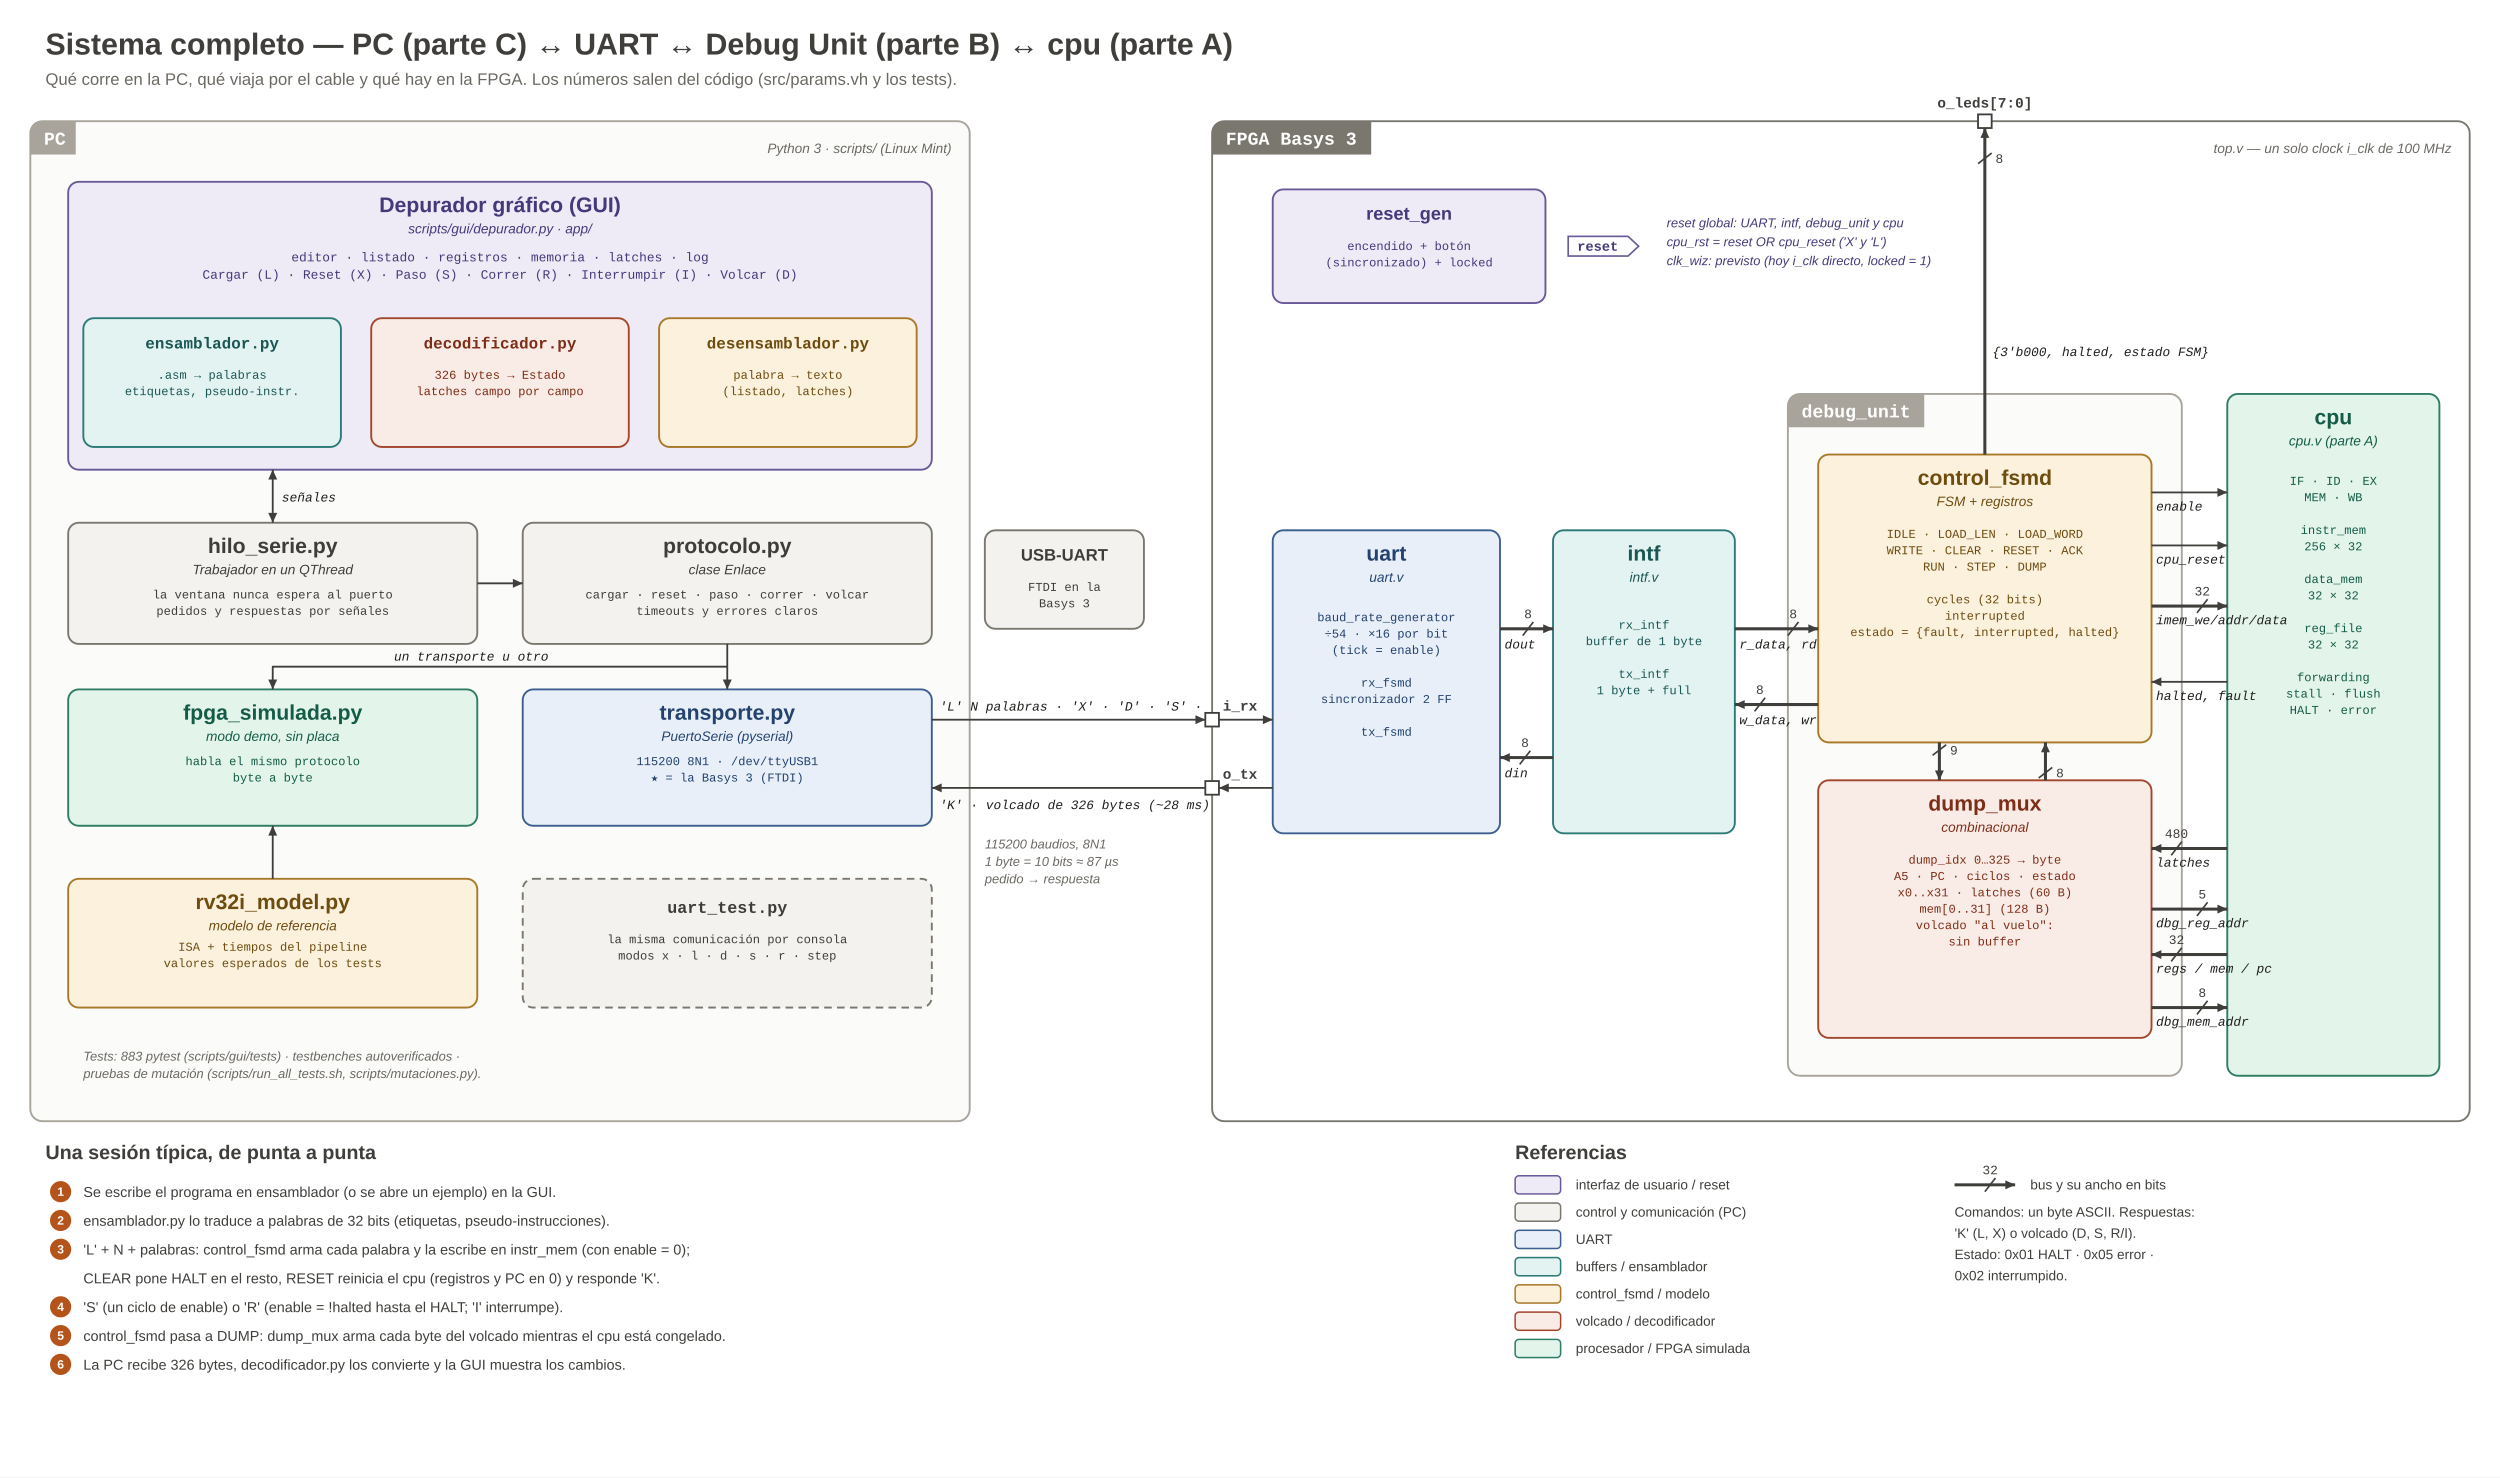
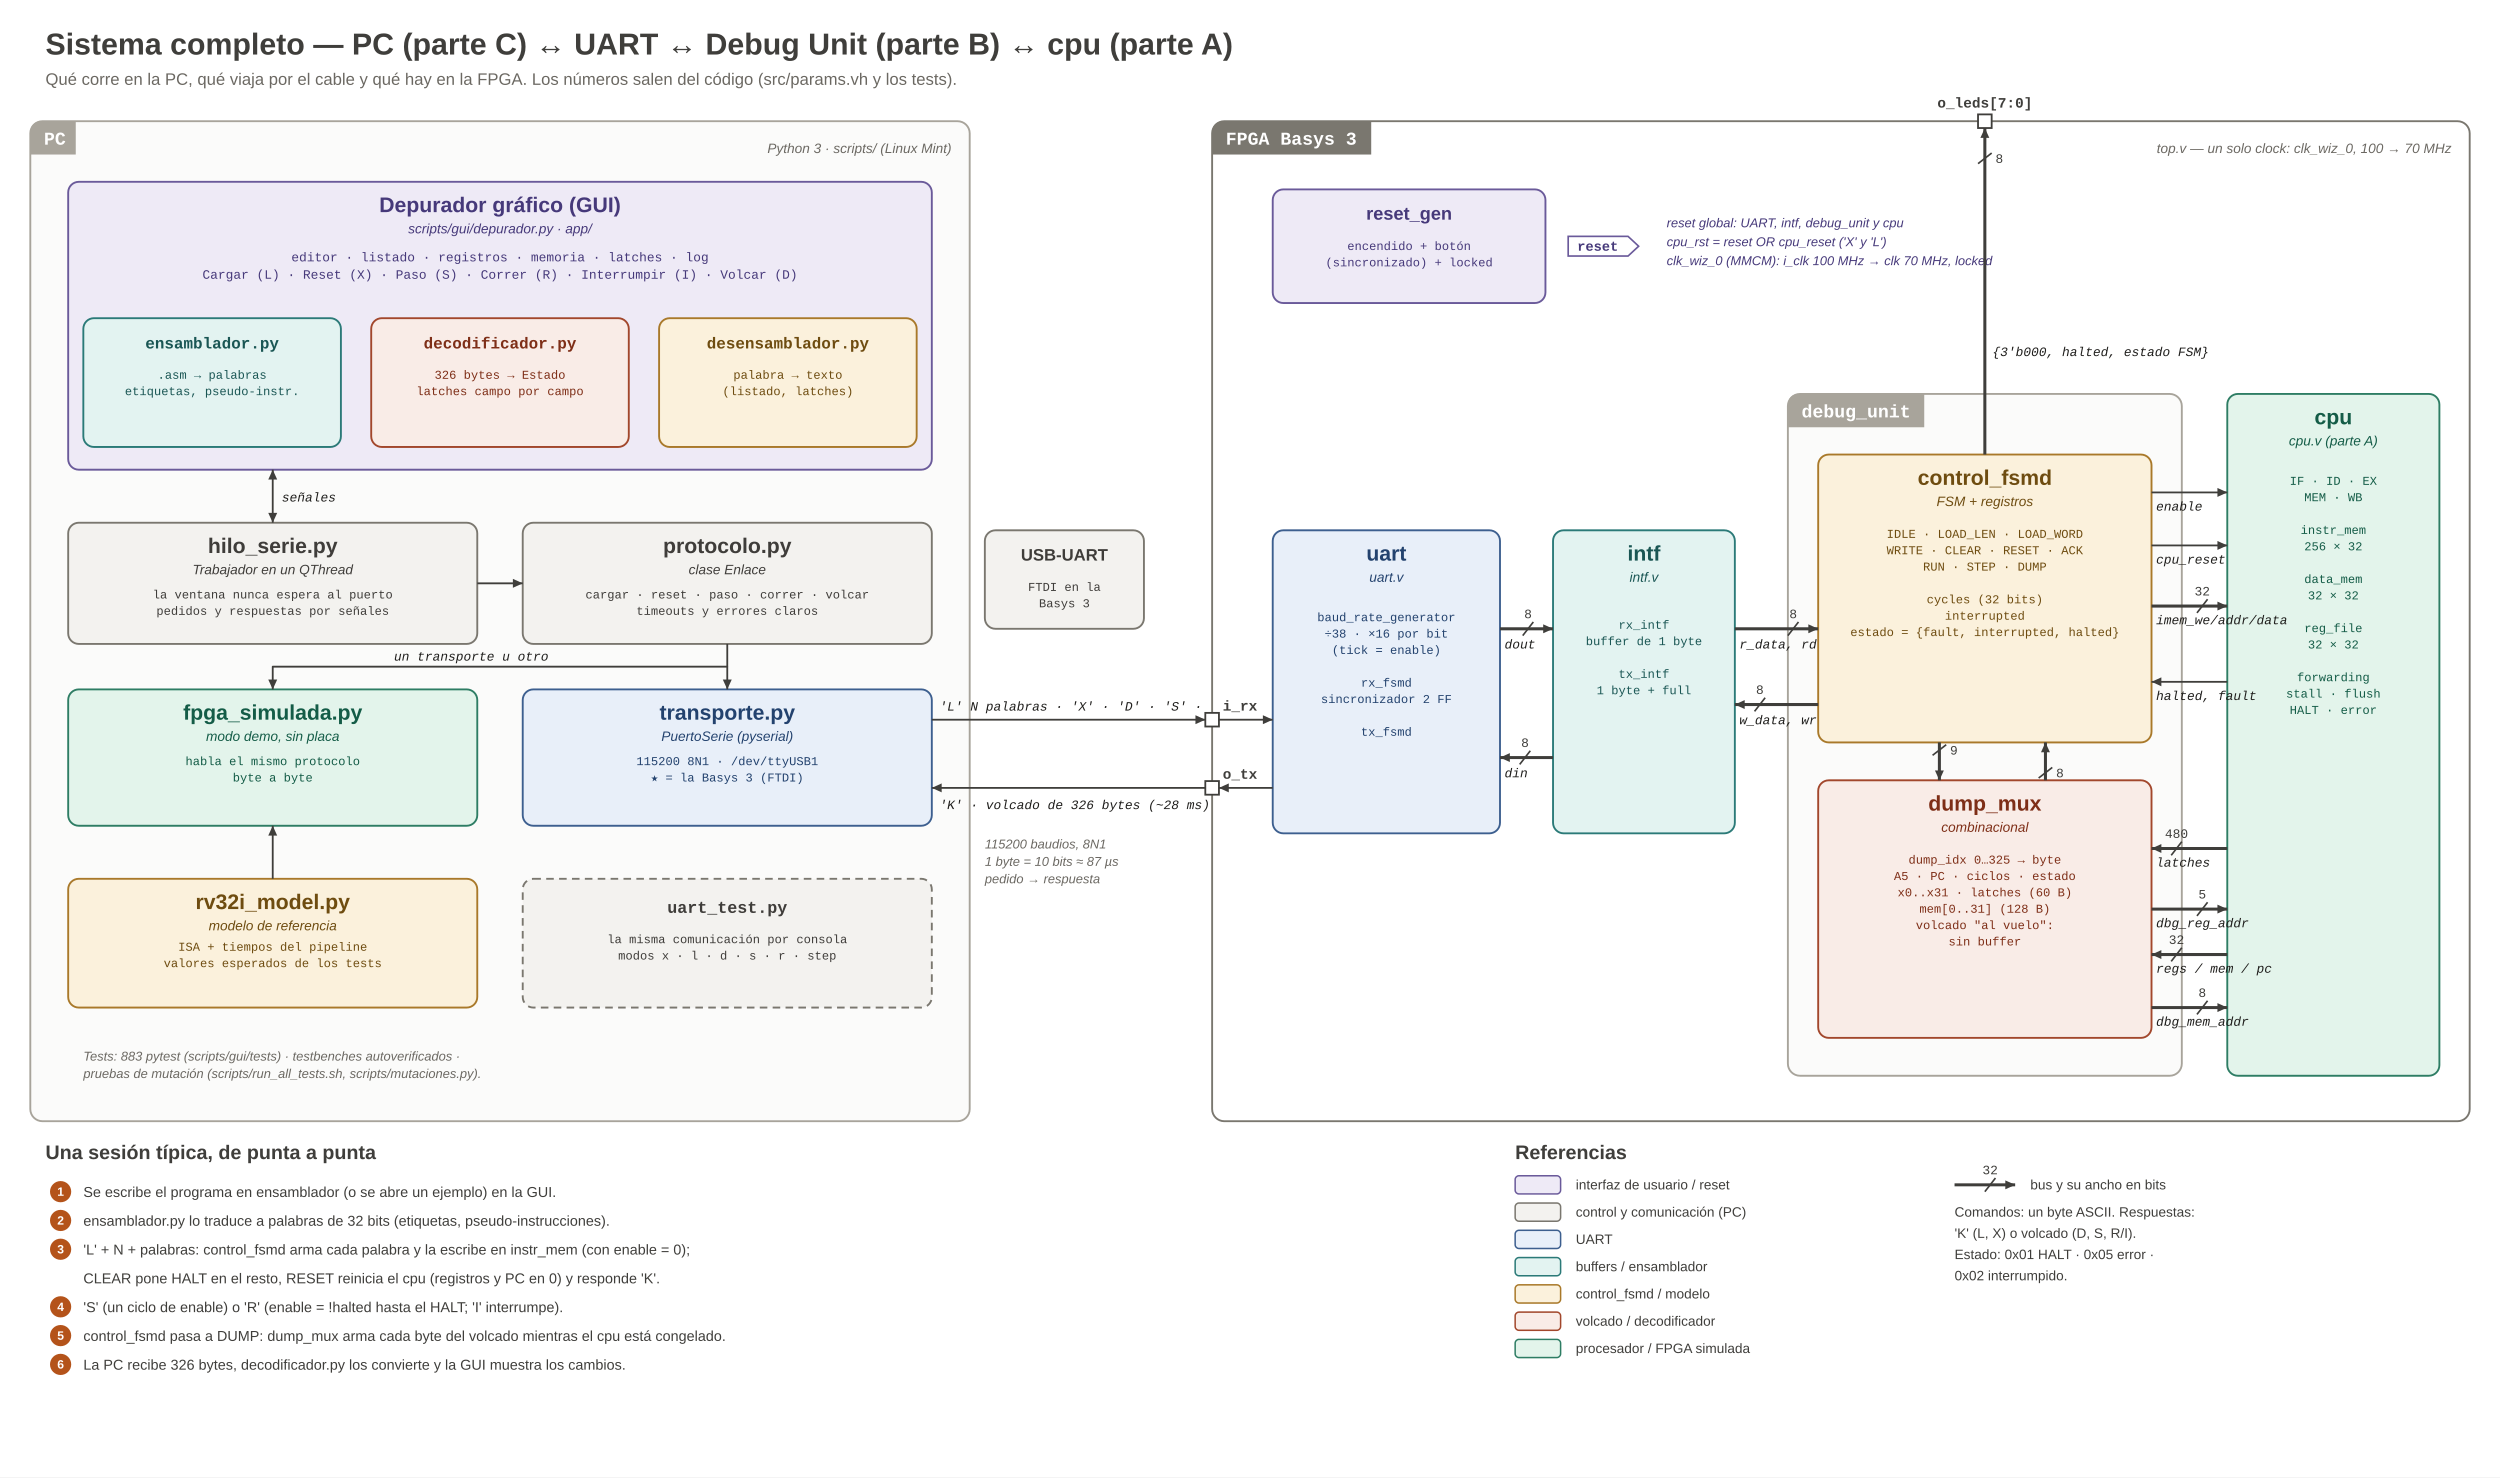
<svg xmlns="http://www.w3.org/2000/svg" width="3300" height="1950" viewBox="0 0 3300 1950" role="img">
  <rect width="3300" height="1950" fill="#FFFFFF" />
  <text x="60" y="72" font-family="Liberation Sans, Arial, Helvetica, sans-serif" font-size="40" text-anchor="start" fill="#3F3E3B" font-weight="bold">Sistema completo — PC (parte C) ↔ UART ↔ Debug Unit (parte B) ↔ cpu (parte A)</text>
  <text x="60" y="112" font-family="Liberation Sans, Arial, Helvetica, sans-serif" font-size="22" text-anchor="start" fill="#6B6862" font-weight="normal">Qué corre en la PC, qué viaja por el cable y qué hay en la FPGA. Los números salen del código (src/params.vh y los tests).</text>
  <rect x="40" y="160" width="1240" height="1320" rx="16" fill="#FBFBFA" stroke="#A8A49B" stroke-width="2.5" />
  <path d="M 40 176 Q 40 160 56 160 L 100 160 L 100 204 L 40 204 Z" fill="#A8A49B" />
  <text x="58" y="191" font-family="Liberation Mono, DejaVu Sans Mono, monospace" font-size="24" text-anchor="start" fill="#FFFFFF" font-weight="bold">PC</text>
  <text x="1256" y="202" font-family="Liberation Sans, Arial, Helvetica, sans-serif" font-size="18" text-anchor="end" fill="#6B6862" font-weight="normal" font-style="italic">Python 3 · scripts/ (Linux Mint)</text>
  <rect x="90" y="240" width="1140" height="380" rx="14" fill="#EEEAF6" stroke="#6A5A9A" stroke-width="2.5" />
  <text x="660.0" y="280" font-family="Liberation Sans, Arial, Helvetica, sans-serif" font-size="28" text-anchor="middle" fill="#46397A" font-weight="bold">Depurador gráfico (GUI)</text>
  <text x="660.0" y="308" font-family="Liberation Sans, Arial, Helvetica, sans-serif" font-size="18" text-anchor="middle" fill="#46397A" font-weight="normal" font-style="italic">scripts/gui/depurador.py · app/</text>
  <text x="660" y="345.0" font-family="Liberation Mono, DejaVu Sans Mono, monospace" font-size="17" text-anchor="middle" fill="#46397A" font-weight="normal">editor · listado · registros · memoria · latches · log</text>
  <text x="660" y="367.95" font-family="Liberation Mono, DejaVu Sans Mono, monospace" font-size="17" text-anchor="middle" fill="#46397A" font-weight="normal">Cargar (L) · Reset (X) · Paso (S) · Correr (R) · Interrumpir (I) · Volcar (D)</text>
  <rect x="110" y="420" width="340" height="170" rx="14" fill="#E3F3F1" stroke="#2B7A78" stroke-width="2.5" />
  <text x="280" y="460" font-family="Liberation Mono, DejaVu Sans Mono, monospace" font-size="21" text-anchor="middle" fill="#1A5654" font-weight="bold">ensamblador.py</text>
  <text x="280" y="500.0" font-family="Liberation Mono, DejaVu Sans Mono, monospace" font-size="16" text-anchor="middle" fill="#1A5654" font-weight="normal">.asm → palabras</text>
  <text x="280" y="521.6" font-family="Liberation Mono, DejaVu Sans Mono, monospace" font-size="16" text-anchor="middle" fill="#1A5654" font-weight="normal">etiquetas, pseudo-instr.</text>
  <rect x="490" y="420" width="340" height="170" rx="14" fill="#F9ECE7" stroke="#A2472C" stroke-width="2.5" />
  <text x="660" y="460" font-family="Liberation Mono, DejaVu Sans Mono, monospace" font-size="21" text-anchor="middle" fill="#7E2E17" font-weight="bold">decodificador.py</text>
  <text x="660" y="500.0" font-family="Liberation Mono, DejaVu Sans Mono, monospace" font-size="16" text-anchor="middle" fill="#7E2E17" font-weight="normal">326 bytes → Estado</text>
  <text x="660" y="521.6" font-family="Liberation Mono, DejaVu Sans Mono, monospace" font-size="16" text-anchor="middle" fill="#7E2E17" font-weight="normal">latches campo por campo</text>
  <rect x="870" y="420" width="340" height="170" rx="14" fill="#FBF1DC" stroke="#A9792A" stroke-width="2.5" />
  <text x="1040" y="460" font-family="Liberation Mono, DejaVu Sans Mono, monospace" font-size="21" text-anchor="middle" fill="#6E4C10" font-weight="bold">desensamblador.py</text>
  <text x="1040" y="500.0" font-family="Liberation Mono, DejaVu Sans Mono, monospace" font-size="16" text-anchor="middle" fill="#6E4C10" font-weight="normal">palabra → texto</text>
  <text x="1040" y="521.6" font-family="Liberation Mono, DejaVu Sans Mono, monospace" font-size="16" text-anchor="middle" fill="#6E4C10" font-weight="normal">(listado, latches)</text>
  <rect x="90" y="690" width="540" height="160" rx="14" fill="#F3F2EF" stroke="#7A776F" stroke-width="2.5" />
  <text x="360.0" y="730" font-family="Liberation Sans, Arial, Helvetica, sans-serif" font-size="28" text-anchor="middle" fill="#3F3D3A" font-weight="bold">hilo_serie.py</text>
  <text x="360.0" y="758" font-family="Liberation Sans, Arial, Helvetica, sans-serif" font-size="18" text-anchor="middle" fill="#3F3D3A" font-weight="normal" font-style="italic">Trabajador en un QThread</text>
  <text x="360" y="790.0" font-family="Liberation Mono, DejaVu Sans Mono, monospace" font-size="16" text-anchor="middle" fill="#3F3D3A" font-weight="normal">la ventana nunca espera al puerto</text>
  <text x="360" y="811.6" font-family="Liberation Mono, DejaVu Sans Mono, monospace" font-size="16" text-anchor="middle" fill="#3F3D3A" font-weight="normal">pedidos y respuestas por señales</text>
  <rect x="690" y="690" width="540" height="160" rx="14" fill="#F3F2EF" stroke="#7A776F" stroke-width="2.5" />
  <text x="960.0" y="730" font-family="Liberation Sans, Arial, Helvetica, sans-serif" font-size="28" text-anchor="middle" fill="#3F3D3A" font-weight="bold">protocolo.py</text>
  <text x="960.0" y="758" font-family="Liberation Sans, Arial, Helvetica, sans-serif" font-size="18" text-anchor="middle" fill="#3F3D3A" font-weight="normal" font-style="italic">clase Enlace</text>
  <text x="960" y="790.0" font-family="Liberation Mono, DejaVu Sans Mono, monospace" font-size="16" text-anchor="middle" fill="#3F3D3A" font-weight="normal">cargar · reset · paso · correr · volcar</text>
  <text x="960" y="811.6" font-family="Liberation Mono, DejaVu Sans Mono, monospace" font-size="16" text-anchor="middle" fill="#3F3D3A" font-weight="normal">timeouts y errores claros</text>
  <rect x="90" y="910" width="540" height="180" rx="14" fill="#E3F4EB" stroke="#2E7D64" stroke-width="2.5" />
  <text x="360.0" y="950" font-family="Liberation Sans, Arial, Helvetica, sans-serif" font-size="28" text-anchor="middle" fill="#145C47" font-weight="bold">fpga_simulada.py</text>
  <text x="360.0" y="978" font-family="Liberation Sans, Arial, Helvetica, sans-serif" font-size="18" text-anchor="middle" fill="#145C47" font-weight="normal" font-style="italic">modo demo, sin placa</text>
  <text x="360" y="1010.0" font-family="Liberation Mono, DejaVu Sans Mono, monospace" font-size="16" text-anchor="middle" fill="#145C47" font-weight="normal">habla el mismo protocolo</text>
  <text x="360" y="1031.6" font-family="Liberation Mono, DejaVu Sans Mono, monospace" font-size="16" text-anchor="middle" fill="#145C47" font-weight="normal">byte a byte</text>
  <rect x="690" y="910" width="540" height="180" rx="14" fill="#E8EFF9" stroke="#3D5F8F" stroke-width="2.5" />
  <text x="960.0" y="950" font-family="Liberation Sans, Arial, Helvetica, sans-serif" font-size="28" text-anchor="middle" fill="#23426E" font-weight="bold">transporte.py</text>
  <text x="960.0" y="978" font-family="Liberation Sans, Arial, Helvetica, sans-serif" font-size="18" text-anchor="middle" fill="#23426E" font-weight="normal" font-style="italic">PuertoSerie (pyserial)</text>
  <text x="960" y="1010.0" font-family="Liberation Mono, DejaVu Sans Mono, monospace" font-size="16" text-anchor="middle" fill="#23426E" font-weight="normal">115200 8N1 · /dev/ttyUSB1</text>
  <text x="960" y="1031.6" font-family="Liberation Mono, DejaVu Sans Mono, monospace" font-size="16" text-anchor="middle" fill="#23426E" font-weight="normal">★ = la Basys 3 (FTDI)</text>
  <rect x="90" y="1160" width="540" height="170" rx="14" fill="#FBF1DC" stroke="#A9792A" stroke-width="2.5" />
  <text x="360.0" y="1200" font-family="Liberation Sans, Arial, Helvetica, sans-serif" font-size="28" text-anchor="middle" fill="#6E4C10" font-weight="bold">rv32i_model.py</text>
  <text x="360.0" y="1228" font-family="Liberation Sans, Arial, Helvetica, sans-serif" font-size="18" text-anchor="middle" fill="#6E4C10" font-weight="normal" font-style="italic">modelo de referencia</text>
  <text x="360" y="1255.0" font-family="Liberation Mono, DejaVu Sans Mono, monospace" font-size="16" text-anchor="middle" fill="#6E4C10" font-weight="normal">ISA + tiempos del pipeline</text>
  <text x="360" y="1276.6" font-family="Liberation Mono, DejaVu Sans Mono, monospace" font-size="16" text-anchor="middle" fill="#6E4C10" font-weight="normal">valores esperados de los tests</text>
  <rect x="690" y="1160" width="540" height="170" rx="14" fill="#F3F2EF" stroke="#7A776F" stroke-width="2.5" stroke-dasharray="10 7" />
  <text x="960" y="1205" font-family="Liberation Mono, DejaVu Sans Mono, monospace" font-size="22" text-anchor="middle" fill="#3F3D3A" font-weight="bold">uart_test.py</text>
  <text x="960" y="1245.0" font-family="Liberation Mono, DejaVu Sans Mono, monospace" font-size="16" text-anchor="middle" fill="#3F3D3A" font-weight="normal">la misma comunicación por consola</text>
  <text x="960" y="1266.6" font-family="Liberation Mono, DejaVu Sans Mono, monospace" font-size="16" text-anchor="middle" fill="#3F3D3A" font-weight="normal">modos x · l · d · s · r · step</text>
  <text x="110" y="1400.0" font-family="Liberation Sans, Arial, Helvetica, sans-serif" font-size="17" text-anchor="start" fill="#6B6862" font-weight="normal" font-style="italic">Tests: 883 pytest (scripts/gui/tests) · testbenches autoverificados ·</text>
  <text x="110" y="1422.95" font-family="Liberation Sans, Arial, Helvetica, sans-serif" font-size="17" text-anchor="start" fill="#6B6862" font-weight="normal" font-style="italic">pruebas de mutación (scripts/run_all_tests.sh, scripts/mutaciones.py).</text>
  <polyline points="360,620 360,690" fill="none" stroke="#3F3E3B" stroke-width="2.4" stroke-linejoin="round" />
  <polygon points="360,690 354.1,677 365.9,677" fill="#3F3E3B" />
  <polygon points="360,620 354.1,633 365.9,633" fill="#3F3E3B" />
  <text x="372" y="662" font-family="Liberation Mono, DejaVu Sans Mono, monospace" font-size="17" text-anchor="start" fill="#1F1E1C" font-weight="normal" font-style="italic">señales</text>
  <polyline points="630,770 690,770" fill="none" stroke="#3F3E3B" stroke-width="2.4" stroke-linejoin="round" />
  <polygon points="690,770 677,764.1 677,775.9" fill="#3F3E3B" />
  <polyline points="960,850 960,880 360,880 360,910" fill="none" stroke="#3F3E3B" stroke-width="2.4" stroke-linejoin="round" />
  <polygon points="360,910 354.1,897 365.9,897" fill="#3F3E3B" />
  <text x="520" y="872" font-family="Liberation Mono, DejaVu Sans Mono, monospace" font-size="17" text-anchor="start" fill="#1F1E1C" font-weight="normal" font-style="italic">un transporte u otro</text>
  <polyline points="960,880 960,910" fill="none" stroke="#3F3E3B" stroke-width="2.4" stroke-linejoin="round" />
  <polygon points="960,910 954.1,897 965.9,897" fill="#3F3E3B" />
  <polyline points="360,1160 360,1090" fill="none" stroke="#3F3E3B" stroke-width="2.4" stroke-linejoin="round" />
  <polygon points="360,1090 354.1,1103 365.9,1103" fill="#3F3E3B" />
  <polyline points="1230,950 1591,950" fill="none" stroke="#3F3E3B" stroke-width="2.4" stroke-linejoin="round" />
  <polygon points="1591,950 1578,944.1 1578,955.9" fill="#3F3E3B" />
  <text x="1240" y="938" font-family="Liberation Mono, DejaVu Sans Mono, monospace" font-size="17" text-anchor="start" fill="#1F1E1C" font-weight="normal" font-style="italic">'L' N palabras · 'X' · 'D' · 'S' · 'R' · 'I'</text>
  <polyline points="1591,1040 1230,1040" fill="none" stroke="#3F3E3B" stroke-width="2.4" stroke-linejoin="round" />
  <polygon points="1230,1040 1243,1034.1 1243,1045.9" fill="#3F3E3B" />
  <text x="1240" y="1068" font-family="Liberation Mono, DejaVu Sans Mono, monospace" font-size="17" text-anchor="start" fill="#1F1E1C" font-weight="normal" font-style="italic">'K' · volcado de 326 bytes (~28 ms)</text>
  <rect x="1300" y="700" width="210" height="130" rx="14" fill="#F3F2EF" stroke="#7A776F" stroke-width="2.5" />
  <text x="1405.0" y="740" font-family="Liberation Sans, Arial, Helvetica, sans-serif" font-size="22" text-anchor="middle" fill="#3F3D3A" font-weight="bold">USB-UART</text>
  <text x="1405" y="780.0" font-family="Liberation Mono, DejaVu Sans Mono, monospace" font-size="16" text-anchor="middle" fill="#3F3D3A" font-weight="normal">FTDI en la</text>
  <text x="1405" y="801.6" font-family="Liberation Mono, DejaVu Sans Mono, monospace" font-size="16" text-anchor="middle" fill="#3F3D3A" font-weight="normal">Basys 3</text>
  <text x="1300" y="1120.0" font-family="Liberation Sans, Arial, Helvetica, sans-serif" font-size="17" text-anchor="start" fill="#6B6862" font-weight="normal" font-style="italic">115200 baudios, 8N1</text>
  <text x="1300" y="1142.95" font-family="Liberation Sans, Arial, Helvetica, sans-serif" font-size="17" text-anchor="start" fill="#6B6862" font-weight="normal" font-style="italic">1 byte = 10 bits ≈ 87 µs</text>
  <text x="1300" y="1165.9" font-family="Liberation Sans, Arial, Helvetica, sans-serif" font-size="17" text-anchor="start" fill="#6B6862" font-weight="normal" font-style="italic">pedido → respuesta</text>
  <rect x="1600" y="160" width="1660" height="1320" rx="16" fill="#FFFFFF" stroke="#7A776F" stroke-width="2.5" />
  <path d="M 1600 176 Q 1600 160 1616 160 L 1810 160 L 1810 204 L 1600 204 Z" fill="#7A776F" />
  <text x="1618" y="191" font-family="Liberation Mono, DejaVu Sans Mono, monospace" font-size="24" text-anchor="start" fill="#FFFFFF" font-weight="bold">FPGA Basys 3</text>
-   <text x="3236" y="202" font-family="Liberation Sans, Arial, Helvetica, sans-serif" font-size="18" text-anchor="end" fill="#6B6862" font-weight="normal" font-style="italic">top.v — un solo clock i_clk de 100 MHz</text>
+   <text x="3236" y="202" font-family="Liberation Sans, Arial, Helvetica, sans-serif" font-size="18" text-anchor="end" fill="#6B6862" font-weight="normal" font-style="italic">top.v — un solo clock: clk_wiz_0, 100 → 70 MHz</text>
  <rect x="1591" y="941" width="18" height="18" fill="#FFFFFF" stroke="#3F3E3B" stroke-width="2.4" />
  <text x="1614" y="938" font-family="Liberation Mono, DejaVu Sans Mono, monospace" font-size="19" text-anchor="start" fill="#3F3E3B" font-weight="bold">i_rx</text>
  <rect x="1591" y="1031" width="18" height="18" fill="#FFFFFF" stroke="#3F3E3B" stroke-width="2.4" />
  <text x="1614" y="1028" font-family="Liberation Mono, DejaVu Sans Mono, monospace" font-size="19" text-anchor="start" fill="#3F3E3B" font-weight="bold">o_tx</text>
  <rect x="1680" y="250" width="360" height="150" rx="14" fill="#EEEAF6" stroke="#6A5A9A" stroke-width="2.5" />
  <text x="1860.0" y="290" font-family="Liberation Sans, Arial, Helvetica, sans-serif" font-size="24" text-anchor="middle" fill="#46397A" font-weight="bold">reset_gen</text>
  <text x="1860" y="330.0" font-family="Liberation Mono, DejaVu Sans Mono, monospace" font-size="16" text-anchor="middle" fill="#46397A" font-weight="normal">encendido + botón</text>
  <text x="1860" y="351.6" font-family="Liberation Mono, DejaVu Sans Mono, monospace" font-size="16" text-anchor="middle" fill="#46397A" font-weight="normal">(sincronizado) + locked</text>
  <polygon points="2070,312 2149,312 2163,325 2149,338 2070,338" fill="#FFFFFF" stroke="#6A5A9A" stroke-width="2.2" />
  <text x="2082" y="331" font-family="Liberation Mono, DejaVu Sans Mono, monospace" font-size="18" text-anchor="start" fill="#46397A" font-weight="bold">reset</text>
  <text x="2200" y="300" font-family="Liberation Sans, Arial, Helvetica, sans-serif" font-size="17" text-anchor="start" fill="#46397A" font-weight="normal" font-style="italic">reset global: UART, intf, debug_unit y cpu</text>
  <text x="2200" y="325" font-family="Liberation Sans, Arial, Helvetica, sans-serif" font-size="17" text-anchor="start" fill="#46397A" font-weight="normal" font-style="italic">cpu_rst = reset OR cpu_reset ('X' y 'L')</text>
-   <text x="2200" y="350" font-family="Liberation Sans, Arial, Helvetica, sans-serif" font-size="17" text-anchor="start" fill="#46397A" font-weight="normal" font-style="italic">clk_wiz: previsto (hoy i_clk directo, locked = 1)</text>
+   <text x="2200" y="350" font-family="Liberation Sans, Arial, Helvetica, sans-serif" font-size="17" text-anchor="start" fill="#46397A" font-weight="normal" font-style="italic">clk_wiz_0 (MMCM): i_clk 100 MHz → clk 70 MHz, locked</text>
  <rect x="1680" y="700" width="300" height="400" rx="14" fill="#E8EFF9" stroke="#3D5F8F" stroke-width="2.5" />
  <text x="1830.0" y="740" font-family="Liberation Sans, Arial, Helvetica, sans-serif" font-size="28" text-anchor="middle" fill="#23426E" font-weight="bold">uart</text>
  <text x="1830.0" y="768" font-family="Liberation Sans, Arial, Helvetica, sans-serif" font-size="18" text-anchor="middle" fill="#23426E" font-weight="normal" font-style="italic">uart.v</text>
  <text x="1830" y="820.0" font-family="Liberation Mono, DejaVu Sans Mono, monospace" font-size="16" text-anchor="middle" fill="#23426E" font-weight="normal">baud_rate_generator</text>
-   <text x="1830" y="841.6" font-family="Liberation Mono, DejaVu Sans Mono, monospace" font-size="16" text-anchor="middle" fill="#23426E" font-weight="normal">÷54 · ×16 por bit</text>
+   <text x="1830" y="841.6" font-family="Liberation Mono, DejaVu Sans Mono, monospace" font-size="16" text-anchor="middle" fill="#23426E" font-weight="normal">÷38 · ×16 por bit</text>
  <text x="1830" y="863.2" font-family="Liberation Mono, DejaVu Sans Mono, monospace" font-size="16" text-anchor="middle" fill="#23426E" font-weight="normal">(tick = enable)</text>
  <text x="1830" y="884.8" font-family="Liberation Mono, DejaVu Sans Mono, monospace" font-size="16" text-anchor="middle" fill="#23426E" font-weight="normal" />
  <text x="1830" y="906.4" font-family="Liberation Mono, DejaVu Sans Mono, monospace" font-size="16" text-anchor="middle" fill="#23426E" font-weight="normal">rx_fsmd</text>
  <text x="1830" y="928.0" font-family="Liberation Mono, DejaVu Sans Mono, monospace" font-size="16" text-anchor="middle" fill="#23426E" font-weight="normal">sincronizador 2 FF</text>
  <text x="1830" y="949.6" font-family="Liberation Mono, DejaVu Sans Mono, monospace" font-size="16" text-anchor="middle" fill="#23426E" font-weight="normal" />
  <text x="1830" y="971.2" font-family="Liberation Mono, DejaVu Sans Mono, monospace" font-size="16" text-anchor="middle" fill="#23426E" font-weight="normal">tx_fsmd</text>
  <polyline points="1609,950 1680,950" fill="none" stroke="#3F3E3B" stroke-width="2.4" stroke-linejoin="round" />
  <polygon points="1680,950 1667,944.1 1667,955.9" fill="#3F3E3B" />
  <polyline points="1680,1040 1609,1040" fill="none" stroke="#3F3E3B" stroke-width="2.4" stroke-linejoin="round" />
  <polygon points="1609,1040 1622,1034.1 1622,1045.9" fill="#3F3E3B" />
  <rect x="2050" y="700" width="240" height="400" rx="14" fill="#E3F3F1" stroke="#2B7A78" stroke-width="2.5" />
  <text x="2170.0" y="740" font-family="Liberation Sans, Arial, Helvetica, sans-serif" font-size="28" text-anchor="middle" fill="#1A5654" font-weight="bold">intf</text>
  <text x="2170.0" y="768" font-family="Liberation Sans, Arial, Helvetica, sans-serif" font-size="18" text-anchor="middle" fill="#1A5654" font-weight="normal" font-style="italic">intf.v</text>
  <text x="2170" y="830.0" font-family="Liberation Mono, DejaVu Sans Mono, monospace" font-size="16" text-anchor="middle" fill="#1A5654" font-weight="normal">rx_intf</text>
  <text x="2170" y="851.6" font-family="Liberation Mono, DejaVu Sans Mono, monospace" font-size="16" text-anchor="middle" fill="#1A5654" font-weight="normal">buffer de 1 byte</text>
  <text x="2170" y="873.2" font-family="Liberation Mono, DejaVu Sans Mono, monospace" font-size="16" text-anchor="middle" fill="#1A5654" font-weight="normal" />
  <text x="2170" y="894.8" font-family="Liberation Mono, DejaVu Sans Mono, monospace" font-size="16" text-anchor="middle" fill="#1A5654" font-weight="normal">tx_intf</text>
  <text x="2170" y="916.4" font-family="Liberation Mono, DejaVu Sans Mono, monospace" font-size="16" text-anchor="middle" fill="#1A5654" font-weight="normal">1 byte + full</text>
  <polyline points="1980,830 2050,830" fill="none" stroke="#3F3E3B" stroke-width="4" stroke-linejoin="round" />
  <polygon points="2050,830 2037,824.1 2037,835.9" fill="#3F3E3B" />
  <line x1="2010" y1="839" x2="2024" y2="821" stroke="#3F3E3B" stroke-width="2.2" />
  <text x="2017" y="816" font-family="Liberation Mono, DejaVu Sans Mono, monospace" font-size="17" text-anchor="middle" fill="#3F3E3B" font-weight="normal">8</text>
  <text x="1986" y="856" font-family="Liberation Mono, DejaVu Sans Mono, monospace" font-size="17" text-anchor="start" fill="#1F1E1C" font-weight="normal" font-style="italic">dout</text>
  <polyline points="2050,1000 1980,1000" fill="none" stroke="#3F3E3B" stroke-width="4" stroke-linejoin="round" />
  <polygon points="1980,1000 1993,994.1 1993,1005.9" fill="#3F3E3B" />
  <line x1="2006" y1="1009" x2="2020" y2="991" stroke="#3F3E3B" stroke-width="2.2" />
  <text x="2013" y="986" font-family="Liberation Mono, DejaVu Sans Mono, monospace" font-size="17" text-anchor="middle" fill="#3F3E3B" font-weight="normal">8</text>
  <text x="1986" y="1026" font-family="Liberation Mono, DejaVu Sans Mono, monospace" font-size="17" text-anchor="start" fill="#1F1E1C" font-weight="normal" font-style="italic">din</text>
  <rect x="2360" y="520" width="520" height="900" rx="16" fill="#FBFBFA" stroke="#A8A49B" stroke-width="2.5" />
  <path d="M 2360 536 Q 2360 520 2376 520 L 2540 520 L 2540 564 L 2360 564 Z" fill="#A8A49B" />
  <text x="2378" y="551" font-family="Liberation Mono, DejaVu Sans Mono, monospace" font-size="24" text-anchor="start" fill="#FFFFFF" font-weight="bold">debug_unit</text>
  <rect x="2400" y="600" width="440" height="380" rx="14" fill="#FBF1DC" stroke="#A9792A" stroke-width="2.5" />
  <text x="2620.0" y="640" font-family="Liberation Sans, Arial, Helvetica, sans-serif" font-size="28" text-anchor="middle" fill="#6E4C10" font-weight="bold">control_fsmd</text>
  <text x="2620.0" y="668" font-family="Liberation Sans, Arial, Helvetica, sans-serif" font-size="18" text-anchor="middle" fill="#6E4C10" font-weight="normal" font-style="italic">FSM + registros</text>
  <text x="2620" y="710.0" font-family="Liberation Mono, DejaVu Sans Mono, monospace" font-size="16" text-anchor="middle" fill="#6E4C10" font-weight="normal">IDLE · LOAD_LEN · LOAD_WORD</text>
  <text x="2620" y="731.6" font-family="Liberation Mono, DejaVu Sans Mono, monospace" font-size="16" text-anchor="middle" fill="#6E4C10" font-weight="normal">WRITE · CLEAR · RESET · ACK</text>
  <text x="2620" y="753.2" font-family="Liberation Mono, DejaVu Sans Mono, monospace" font-size="16" text-anchor="middle" fill="#6E4C10" font-weight="normal">RUN · STEP · DUMP</text>
  <text x="2620" y="774.8" font-family="Liberation Mono, DejaVu Sans Mono, monospace" font-size="16" text-anchor="middle" fill="#6E4C10" font-weight="normal" />
  <text x="2620" y="796.4" font-family="Liberation Mono, DejaVu Sans Mono, monospace" font-size="16" text-anchor="middle" fill="#6E4C10" font-weight="normal">cycles (32 bits)</text>
  <text x="2620" y="818.0" font-family="Liberation Mono, DejaVu Sans Mono, monospace" font-size="16" text-anchor="middle" fill="#6E4C10" font-weight="normal">interrupted</text>
  <text x="2620" y="839.6" font-family="Liberation Mono, DejaVu Sans Mono, monospace" font-size="16" text-anchor="middle" fill="#6E4C10" font-weight="normal">estado = {fault, interrupted, halted}</text>
  <rect x="2400" y="1030" width="440" height="340" rx="14" fill="#F9ECE7" stroke="#A2472C" stroke-width="2.5" />
  <text x="2620.0" y="1070" font-family="Liberation Sans, Arial, Helvetica, sans-serif" font-size="28" text-anchor="middle" fill="#7E2E17" font-weight="bold">dump_mux</text>
  <text x="2620.0" y="1098" font-family="Liberation Sans, Arial, Helvetica, sans-serif" font-size="18" text-anchor="middle" fill="#7E2E17" font-weight="normal" font-style="italic">combinacional</text>
  <text x="2620" y="1140.0" font-family="Liberation Mono, DejaVu Sans Mono, monospace" font-size="16" text-anchor="middle" fill="#7E2E17" font-weight="normal">dump_idx 0…325 → byte</text>
  <text x="2620" y="1161.6" font-family="Liberation Mono, DejaVu Sans Mono, monospace" font-size="16" text-anchor="middle" fill="#7E2E17" font-weight="normal">A5 · PC · ciclos · estado</text>
  <text x="2620" y="1183.2" font-family="Liberation Mono, DejaVu Sans Mono, monospace" font-size="16" text-anchor="middle" fill="#7E2E17" font-weight="normal">x0..x31 · latches (60 B)</text>
  <text x="2620" y="1204.8" font-family="Liberation Mono, DejaVu Sans Mono, monospace" font-size="16" text-anchor="middle" fill="#7E2E17" font-weight="normal">mem[0..31] (128 B)</text>
  <text x="2620" y="1226.4" font-family="Liberation Mono, DejaVu Sans Mono, monospace" font-size="16" text-anchor="middle" fill="#7E2E17" font-weight="normal">volcado "al vuelo":</text>
  <text x="2620" y="1248.0" font-family="Liberation Mono, DejaVu Sans Mono, monospace" font-size="16" text-anchor="middle" fill="#7E2E17" font-weight="normal">sin buffer</text>
  <polyline points="2290,830 2400,830" fill="none" stroke="#3F3E3B" stroke-width="4" stroke-linejoin="round" />
  <polygon points="2400,830 2387,824.1 2387,835.9" fill="#3F3E3B" />
  <line x1="2360" y1="839" x2="2374" y2="821" stroke="#3F3E3B" stroke-width="2.2" />
  <text x="2367" y="816" font-family="Liberation Mono, DejaVu Sans Mono, monospace" font-size="17" text-anchor="middle" fill="#3F3E3B" font-weight="normal">8</text>
  <text x="2296" y="856" font-family="Liberation Mono, DejaVu Sans Mono, monospace" font-size="17" text-anchor="start" fill="#1F1E1C" font-weight="normal" font-style="italic">r_data, rd</text>
  <polyline points="2400,930 2290,930" fill="none" stroke="#3F3E3B" stroke-width="4" stroke-linejoin="round" />
  <polygon points="2290,930 2303,924.1 2303,935.9" fill="#3F3E3B" />
  <line x1="2316" y1="939" x2="2330" y2="921" stroke="#3F3E3B" stroke-width="2.2" />
  <text x="2323" y="916" font-family="Liberation Mono, DejaVu Sans Mono, monospace" font-size="17" text-anchor="middle" fill="#3F3E3B" font-weight="normal">8</text>
  <text x="2296" y="956" font-family="Liberation Mono, DejaVu Sans Mono, monospace" font-size="17" text-anchor="start" fill="#1F1E1C" font-weight="normal" font-style="italic">w_data, wr</text>
  <polyline points="2560,980 2560,1030" fill="none" stroke="#3F3E3B" stroke-width="4" stroke-linejoin="round" />
  <polygon points="2560,1030 2554.1,1017 2565.9,1017" fill="#3F3E3B" />
  <line x1="2551" y1="997" x2="2569" y2="983" stroke="#3F3E3B" stroke-width="2.2" />
  <text x="2574" y="996" font-family="Liberation Mono, DejaVu Sans Mono, monospace" font-size="17" text-anchor="start" fill="#3F3E3B" font-weight="normal">9</text>
  <polyline points="2700,1030 2700,980" fill="none" stroke="#3F3E3B" stroke-width="4" stroke-linejoin="round" />
  <polygon points="2700,980 2694.1,993 2705.9,993" fill="#3F3E3B" />
  <line x1="2691" y1="1027" x2="2709" y2="1013" stroke="#3F3E3B" stroke-width="2.2" />
  <text x="2714" y="1026" font-family="Liberation Mono, DejaVu Sans Mono, monospace" font-size="17" text-anchor="start" fill="#3F3E3B" font-weight="normal">8</text>
  <rect x="2940" y="520" width="280" height="900" rx="14" fill="#E3F4EB" stroke="#2E7D64" stroke-width="2.5" />
  <text x="3080.0" y="560" font-family="Liberation Sans, Arial, Helvetica, sans-serif" font-size="28" text-anchor="middle" fill="#145C47" font-weight="bold">cpu</text>
  <text x="3080.0" y="588" font-family="Liberation Sans, Arial, Helvetica, sans-serif" font-size="18" text-anchor="middle" fill="#145C47" font-weight="normal" font-style="italic">cpu.v (parte A)</text>
  <text x="3080" y="640.0" font-family="Liberation Mono, DejaVu Sans Mono, monospace" font-size="16" text-anchor="middle" fill="#145C47" font-weight="normal">IF · ID · EX</text>
  <text x="3080" y="661.6" font-family="Liberation Mono, DejaVu Sans Mono, monospace" font-size="16" text-anchor="middle" fill="#145C47" font-weight="normal">MEM · WB</text>
  <text x="3080" y="683.2" font-family="Liberation Mono, DejaVu Sans Mono, monospace" font-size="16" text-anchor="middle" fill="#145C47" font-weight="normal" />
  <text x="3080" y="704.8" font-family="Liberation Mono, DejaVu Sans Mono, monospace" font-size="16" text-anchor="middle" fill="#145C47" font-weight="normal">instr_mem</text>
  <text x="3080" y="726.4" font-family="Liberation Mono, DejaVu Sans Mono, monospace" font-size="16" text-anchor="middle" fill="#145C47" font-weight="normal">256 × 32</text>
  <text x="3080" y="748.0" font-family="Liberation Mono, DejaVu Sans Mono, monospace" font-size="16" text-anchor="middle" fill="#145C47" font-weight="normal" />
  <text x="3080" y="769.6" font-family="Liberation Mono, DejaVu Sans Mono, monospace" font-size="16" text-anchor="middle" fill="#145C47" font-weight="normal">data_mem</text>
  <text x="3080" y="791.2" font-family="Liberation Mono, DejaVu Sans Mono, monospace" font-size="16" text-anchor="middle" fill="#145C47" font-weight="normal">32 × 32</text>
  <text x="3080" y="812.8" font-family="Liberation Mono, DejaVu Sans Mono, monospace" font-size="16" text-anchor="middle" fill="#145C47" font-weight="normal" />
  <text x="3080" y="834.4" font-family="Liberation Mono, DejaVu Sans Mono, monospace" font-size="16" text-anchor="middle" fill="#145C47" font-weight="normal">reg_file</text>
  <text x="3080" y="856.0" font-family="Liberation Mono, DejaVu Sans Mono, monospace" font-size="16" text-anchor="middle" fill="#145C47" font-weight="normal">32 × 32</text>
  <text x="3080" y="877.6" font-family="Liberation Mono, DejaVu Sans Mono, monospace" font-size="16" text-anchor="middle" fill="#145C47" font-weight="normal" />
  <text x="3080" y="899.2" font-family="Liberation Mono, DejaVu Sans Mono, monospace" font-size="16" text-anchor="middle" fill="#145C47" font-weight="normal">forwarding</text>
  <text x="3080" y="920.8" font-family="Liberation Mono, DejaVu Sans Mono, monospace" font-size="16" text-anchor="middle" fill="#145C47" font-weight="normal">stall · flush</text>
  <text x="3080" y="942.4" font-family="Liberation Mono, DejaVu Sans Mono, monospace" font-size="16" text-anchor="middle" fill="#145C47" font-weight="normal">HALT · error</text>
  <polyline points="2840,650 2940,650" fill="none" stroke="#3F3E3B" stroke-width="2.4" stroke-linejoin="round" />
  <polygon points="2940,650 2927,644.1 2927,655.9" fill="#3F3E3B" />
  <text x="2846" y="674" font-family="Liberation Mono, DejaVu Sans Mono, monospace" font-size="17" text-anchor="start" fill="#1F1E1C" font-weight="normal" font-style="italic">enable</text>
  <polyline points="2840,720 2940,720" fill="none" stroke="#3F3E3B" stroke-width="2.4" stroke-linejoin="round" />
  <polygon points="2940,720 2927,714.1 2927,725.9" fill="#3F3E3B" />
  <text x="2846" y="744" font-family="Liberation Mono, DejaVu Sans Mono, monospace" font-size="17" text-anchor="start" fill="#1F1E1C" font-weight="normal" font-style="italic">cpu_reset</text>
  <polyline points="2840,800 2940,800" fill="none" stroke="#3F3E3B" stroke-width="4" stroke-linejoin="round" />
  <polygon points="2940,800 2927,794.1 2927,805.9" fill="#3F3E3B" />
  <line x1="2900" y1="809" x2="2914" y2="791" stroke="#3F3E3B" stroke-width="2.2" />
  <text x="2907" y="786" font-family="Liberation Mono, DejaVu Sans Mono, monospace" font-size="17" text-anchor="middle" fill="#3F3E3B" font-weight="normal">32</text>
  <text x="2846" y="824" font-family="Liberation Mono, DejaVu Sans Mono, monospace" font-size="17" text-anchor="start" fill="#1F1E1C" font-weight="normal" font-style="italic">imem_we/addr/data</text>
  <polyline points="2940,900 2840,900" fill="none" stroke="#3F3E3B" stroke-width="2.4" stroke-linejoin="round" />
  <polygon points="2840,900 2853,894.1 2853,905.9" fill="#3F3E3B" />
  <text x="2846" y="924" font-family="Liberation Mono, DejaVu Sans Mono, monospace" font-size="17" text-anchor="start" fill="#1F1E1C" font-weight="normal" font-style="italic">halted, fault</text>
  <polyline points="2940,1120 2840,1120" fill="none" stroke="#3F3E3B" stroke-width="4" stroke-linejoin="round" />
  <polygon points="2840,1120 2853,1114.1 2853,1125.9" fill="#3F3E3B" />
  <line x1="2866" y1="1129" x2="2880" y2="1111" stroke="#3F3E3B" stroke-width="2.2" />
  <text x="2873" y="1106" font-family="Liberation Mono, DejaVu Sans Mono, monospace" font-size="17" text-anchor="middle" fill="#3F3E3B" font-weight="normal">480</text>
  <text x="2846" y="1144" font-family="Liberation Mono, DejaVu Sans Mono, monospace" font-size="17" text-anchor="start" fill="#1F1E1C" font-weight="normal" font-style="italic">latches</text>
  <polyline points="2840,1200 2940,1200" fill="none" stroke="#3F3E3B" stroke-width="4" stroke-linejoin="round" />
  <polygon points="2940,1200 2927,1194.1 2927,1205.9" fill="#3F3E3B" />
  <line x1="2900" y1="1209" x2="2914" y2="1191" stroke="#3F3E3B" stroke-width="2.2" />
  <text x="2907" y="1186" font-family="Liberation Mono, DejaVu Sans Mono, monospace" font-size="17" text-anchor="middle" fill="#3F3E3B" font-weight="normal">5</text>
  <text x="2846" y="1224" font-family="Liberation Mono, DejaVu Sans Mono, monospace" font-size="17" text-anchor="start" fill="#1F1E1C" font-weight="normal" font-style="italic">dbg_reg_addr</text>
  <polyline points="2940,1260 2840,1260" fill="none" stroke="#3F3E3B" stroke-width="4" stroke-linejoin="round" />
  <polygon points="2840,1260 2853,1254.1 2853,1265.9" fill="#3F3E3B" />
  <line x1="2866" y1="1269" x2="2880" y2="1251" stroke="#3F3E3B" stroke-width="2.2" />
  <text x="2873" y="1246" font-family="Liberation Mono, DejaVu Sans Mono, monospace" font-size="17" text-anchor="middle" fill="#3F3E3B" font-weight="normal">32</text>
  <text x="2846" y="1284" font-family="Liberation Mono, DejaVu Sans Mono, monospace" font-size="17" text-anchor="start" fill="#1F1E1C" font-weight="normal" font-style="italic">regs / mem / pc</text>
  <polyline points="2840,1330 2940,1330" fill="none" stroke="#3F3E3B" stroke-width="4" stroke-linejoin="round" />
  <polygon points="2940,1330 2927,1324.1 2927,1335.9" fill="#3F3E3B" />
  <line x1="2900" y1="1339" x2="2914" y2="1321" stroke="#3F3E3B" stroke-width="2.2" />
  <text x="2907" y="1316" font-family="Liberation Mono, DejaVu Sans Mono, monospace" font-size="17" text-anchor="middle" fill="#3F3E3B" font-weight="normal">8</text>
  <text x="2846" y="1354" font-family="Liberation Mono, DejaVu Sans Mono, monospace" font-size="17" text-anchor="start" fill="#1F1E1C" font-weight="normal" font-style="italic">dbg_mem_addr</text>
  <rect x="2611" y="151" width="18" height="18" fill="#FFFFFF" stroke="#3F3E3B" stroke-width="2.4" />
  <text x="2620" y="142" font-family="Liberation Mono, DejaVu Sans Mono, monospace" font-size="19" text-anchor="middle" fill="#3F3E3B" font-weight="bold">o_leds[7:0]</text>
  <polyline points="2620,600 2620,169" fill="none" stroke="#3F3E3B" stroke-width="4" stroke-linejoin="round" />
  <polygon points="2620,169 2614.1,182 2625.9,182" fill="#3F3E3B" />
  <line x1="2611" y1="216" x2="2629" y2="202" stroke="#3F3E3B" stroke-width="2.2" />
  <text x="2634" y="215" font-family="Liberation Mono, DejaVu Sans Mono, monospace" font-size="17" text-anchor="start" fill="#3F3E3B" font-weight="normal">8</text>
  <text x="2630" y="470" font-family="Liberation Mono, DejaVu Sans Mono, monospace" font-size="17" text-anchor="start" fill="#1F1E1C" font-weight="normal" font-style="italic">{3'b000, halted, estado FSM}</text>
  <text x="60" y="1530" font-family="Liberation Sans, Arial, Helvetica, sans-serif" font-size="26" text-anchor="start" fill="#3F3E3B" font-weight="bold">Una sesión típica, de punta a punta</text>
  <circle cx="80" cy="1573" r="14" fill="#B4531A" />
  <text x="80" y="1578.5" font-family="Liberation Sans, Arial, Helvetica, sans-serif" font-size="16" text-anchor="middle" fill="#FFFFFF" font-weight="bold">1</text>
  <text x="110" y="1580" font-family="Liberation Sans, Arial, Helvetica, sans-serif" font-size="19" text-anchor="start" fill="#3F3E3B" font-weight="normal">Se escribe el programa en ensamblador (o se abre un ejemplo) en la GUI.</text>
  <circle cx="80" cy="1611" r="14" fill="#B4531A" />
  <text x="80" y="1616.5" font-family="Liberation Sans, Arial, Helvetica, sans-serif" font-size="16" text-anchor="middle" fill="#FFFFFF" font-weight="bold">2</text>
  <text x="110" y="1618" font-family="Liberation Sans, Arial, Helvetica, sans-serif" font-size="19" text-anchor="start" fill="#3F3E3B" font-weight="normal">ensamblador.py lo traduce a palabras de 32 bits (etiquetas, pseudo-instrucciones).</text>
  <circle cx="80" cy="1649" r="14" fill="#B4531A" />
  <text x="80" y="1654.5" font-family="Liberation Sans, Arial, Helvetica, sans-serif" font-size="16" text-anchor="middle" fill="#FFFFFF" font-weight="bold">3</text>
  <text x="110" y="1656" font-family="Liberation Sans, Arial, Helvetica, sans-serif" font-size="19" text-anchor="start" fill="#3F3E3B" font-weight="normal">'L' + N + palabras: control_fsmd arma cada palabra y la escribe en instr_mem (con enable = 0);</text>
  <text x="110" y="1694" font-family="Liberation Sans, Arial, Helvetica, sans-serif" font-size="19" text-anchor="start" fill="#3F3E3B" font-weight="normal">CLEAR pone HALT en el resto, RESET reinicia el cpu (registros y PC en 0) y responde 'K'.</text>
  <circle cx="80" cy="1725" r="14" fill="#B4531A" />
  <text x="80" y="1730.5" font-family="Liberation Sans, Arial, Helvetica, sans-serif" font-size="16" text-anchor="middle" fill="#FFFFFF" font-weight="bold">4</text>
  <text x="110" y="1732" font-family="Liberation Sans, Arial, Helvetica, sans-serif" font-size="19" text-anchor="start" fill="#3F3E3B" font-weight="normal">'S' (un ciclo de enable) o 'R' (enable = !halted hasta el HALT; 'I' interrumpe).</text>
  <circle cx="80" cy="1763" r="14" fill="#B4531A" />
  <text x="80" y="1768.5" font-family="Liberation Sans, Arial, Helvetica, sans-serif" font-size="16" text-anchor="middle" fill="#FFFFFF" font-weight="bold">5</text>
  <text x="110" y="1770" font-family="Liberation Sans, Arial, Helvetica, sans-serif" font-size="19" text-anchor="start" fill="#3F3E3B" font-weight="normal">control_fsmd pasa a DUMP: dump_mux arma cada byte del volcado mientras el cpu está congelado.</text>
  <circle cx="80" cy="1801" r="14" fill="#B4531A" />
  <text x="80" y="1806.5" font-family="Liberation Sans, Arial, Helvetica, sans-serif" font-size="16" text-anchor="middle" fill="#FFFFFF" font-weight="bold">6</text>
  <text x="110" y="1808" font-family="Liberation Sans, Arial, Helvetica, sans-serif" font-size="19" text-anchor="start" fill="#3F3E3B" font-weight="normal">La PC recibe 326 bytes, decodificador.py los convierte y la GUI muestra los cambios.</text>
  <text x="2000" y="1530" font-family="Liberation Sans, Arial, Helvetica, sans-serif" font-size="26" text-anchor="start" fill="#3F3E3B" font-weight="bold">Referencias</text>
  <rect x="2000" y="1552" width="60" height="24" rx="5" fill="#EEEAF6" stroke="#6A5A9A" stroke-width="2" />
  <text x="2080" y="1570" font-family="Liberation Sans, Arial, Helvetica, sans-serif" font-size="18" text-anchor="start" fill="#3F3E3B" font-weight="normal">interfaz de usuario / reset</text>
  <rect x="2000" y="1588" width="60" height="24" rx="5" fill="#F3F2EF" stroke="#7A776F" stroke-width="2" />
  <text x="2080" y="1606" font-family="Liberation Sans, Arial, Helvetica, sans-serif" font-size="18" text-anchor="start" fill="#3F3E3B" font-weight="normal">control y comunicación (PC)</text>
  <rect x="2000" y="1624" width="60" height="24" rx="5" fill="#E8EFF9" stroke="#3D5F8F" stroke-width="2" />
  <text x="2080" y="1642" font-family="Liberation Sans, Arial, Helvetica, sans-serif" font-size="18" text-anchor="start" fill="#3F3E3B" font-weight="normal">UART</text>
  <rect x="2000" y="1660" width="60" height="24" rx="5" fill="#E3F3F1" stroke="#2B7A78" stroke-width="2" />
  <text x="2080" y="1678" font-family="Liberation Sans, Arial, Helvetica, sans-serif" font-size="18" text-anchor="start" fill="#3F3E3B" font-weight="normal">buffers / ensamblador</text>
  <rect x="2000" y="1696" width="60" height="24" rx="5" fill="#FBF1DC" stroke="#A9792A" stroke-width="2" />
  <text x="2080" y="1714" font-family="Liberation Sans, Arial, Helvetica, sans-serif" font-size="18" text-anchor="start" fill="#3F3E3B" font-weight="normal">control_fsmd / modelo</text>
  <rect x="2000" y="1732" width="60" height="24" rx="5" fill="#F9ECE7" stroke="#A2472C" stroke-width="2" />
  <text x="2080" y="1750" font-family="Liberation Sans, Arial, Helvetica, sans-serif" font-size="18" text-anchor="start" fill="#3F3E3B" font-weight="normal">volcado / decodificador</text>
  <rect x="2000" y="1768" width="60" height="24" rx="5" fill="#E3F4EB" stroke="#2E7D64" stroke-width="2" />
  <text x="2080" y="1786" font-family="Liberation Sans, Arial, Helvetica, sans-serif" font-size="18" text-anchor="start" fill="#3F3E3B" font-weight="normal">procesador / FPGA simulada</text>
  <polyline points="2580,1564 2660,1564" fill="none" stroke="#3F3E3B" stroke-width="4" stroke-linejoin="round" />
  <polygon points="2660,1564 2647,1558.1 2647,1569.9" fill="#3F3E3B" />
  <line x1="2620" y1="1573" x2="2634" y2="1555" stroke="#3F3E3B" stroke-width="2.2" />
  <text x="2627" y="1550" font-family="Liberation Mono, DejaVu Sans Mono, monospace" font-size="17" text-anchor="middle" fill="#3F3E3B" font-weight="normal">32</text>
  <text x="2680" y="1570" font-family="Liberation Sans, Arial, Helvetica, sans-serif" font-size="18" text-anchor="start" fill="#3F3E3B" font-weight="normal">bus y su ancho en bits</text>
  <text x="2580" y="1606" font-family="Liberation Sans, Arial, Helvetica, sans-serif" font-size="18" text-anchor="start" fill="#3F3E3B" font-weight="normal">Comandos: un byte ASCII. Respuestas:</text>
  <text x="2580" y="1634" font-family="Liberation Sans, Arial, Helvetica, sans-serif" font-size="18" text-anchor="start" fill="#3F3E3B" font-weight="normal">'K' (L, X) o volcado (D, S, R/I).</text>
  <text x="2580" y="1662" font-family="Liberation Sans, Arial, Helvetica, sans-serif" font-size="18" text-anchor="start" fill="#3F3E3B" font-weight="normal">Estado: 0x01 HALT · 0x05 error ·</text>
  <text x="2580" y="1690" font-family="Liberation Sans, Arial, Helvetica, sans-serif" font-size="18" text-anchor="start" fill="#3F3E3B" font-weight="normal">0x02 interrumpido.</text>
</svg>
